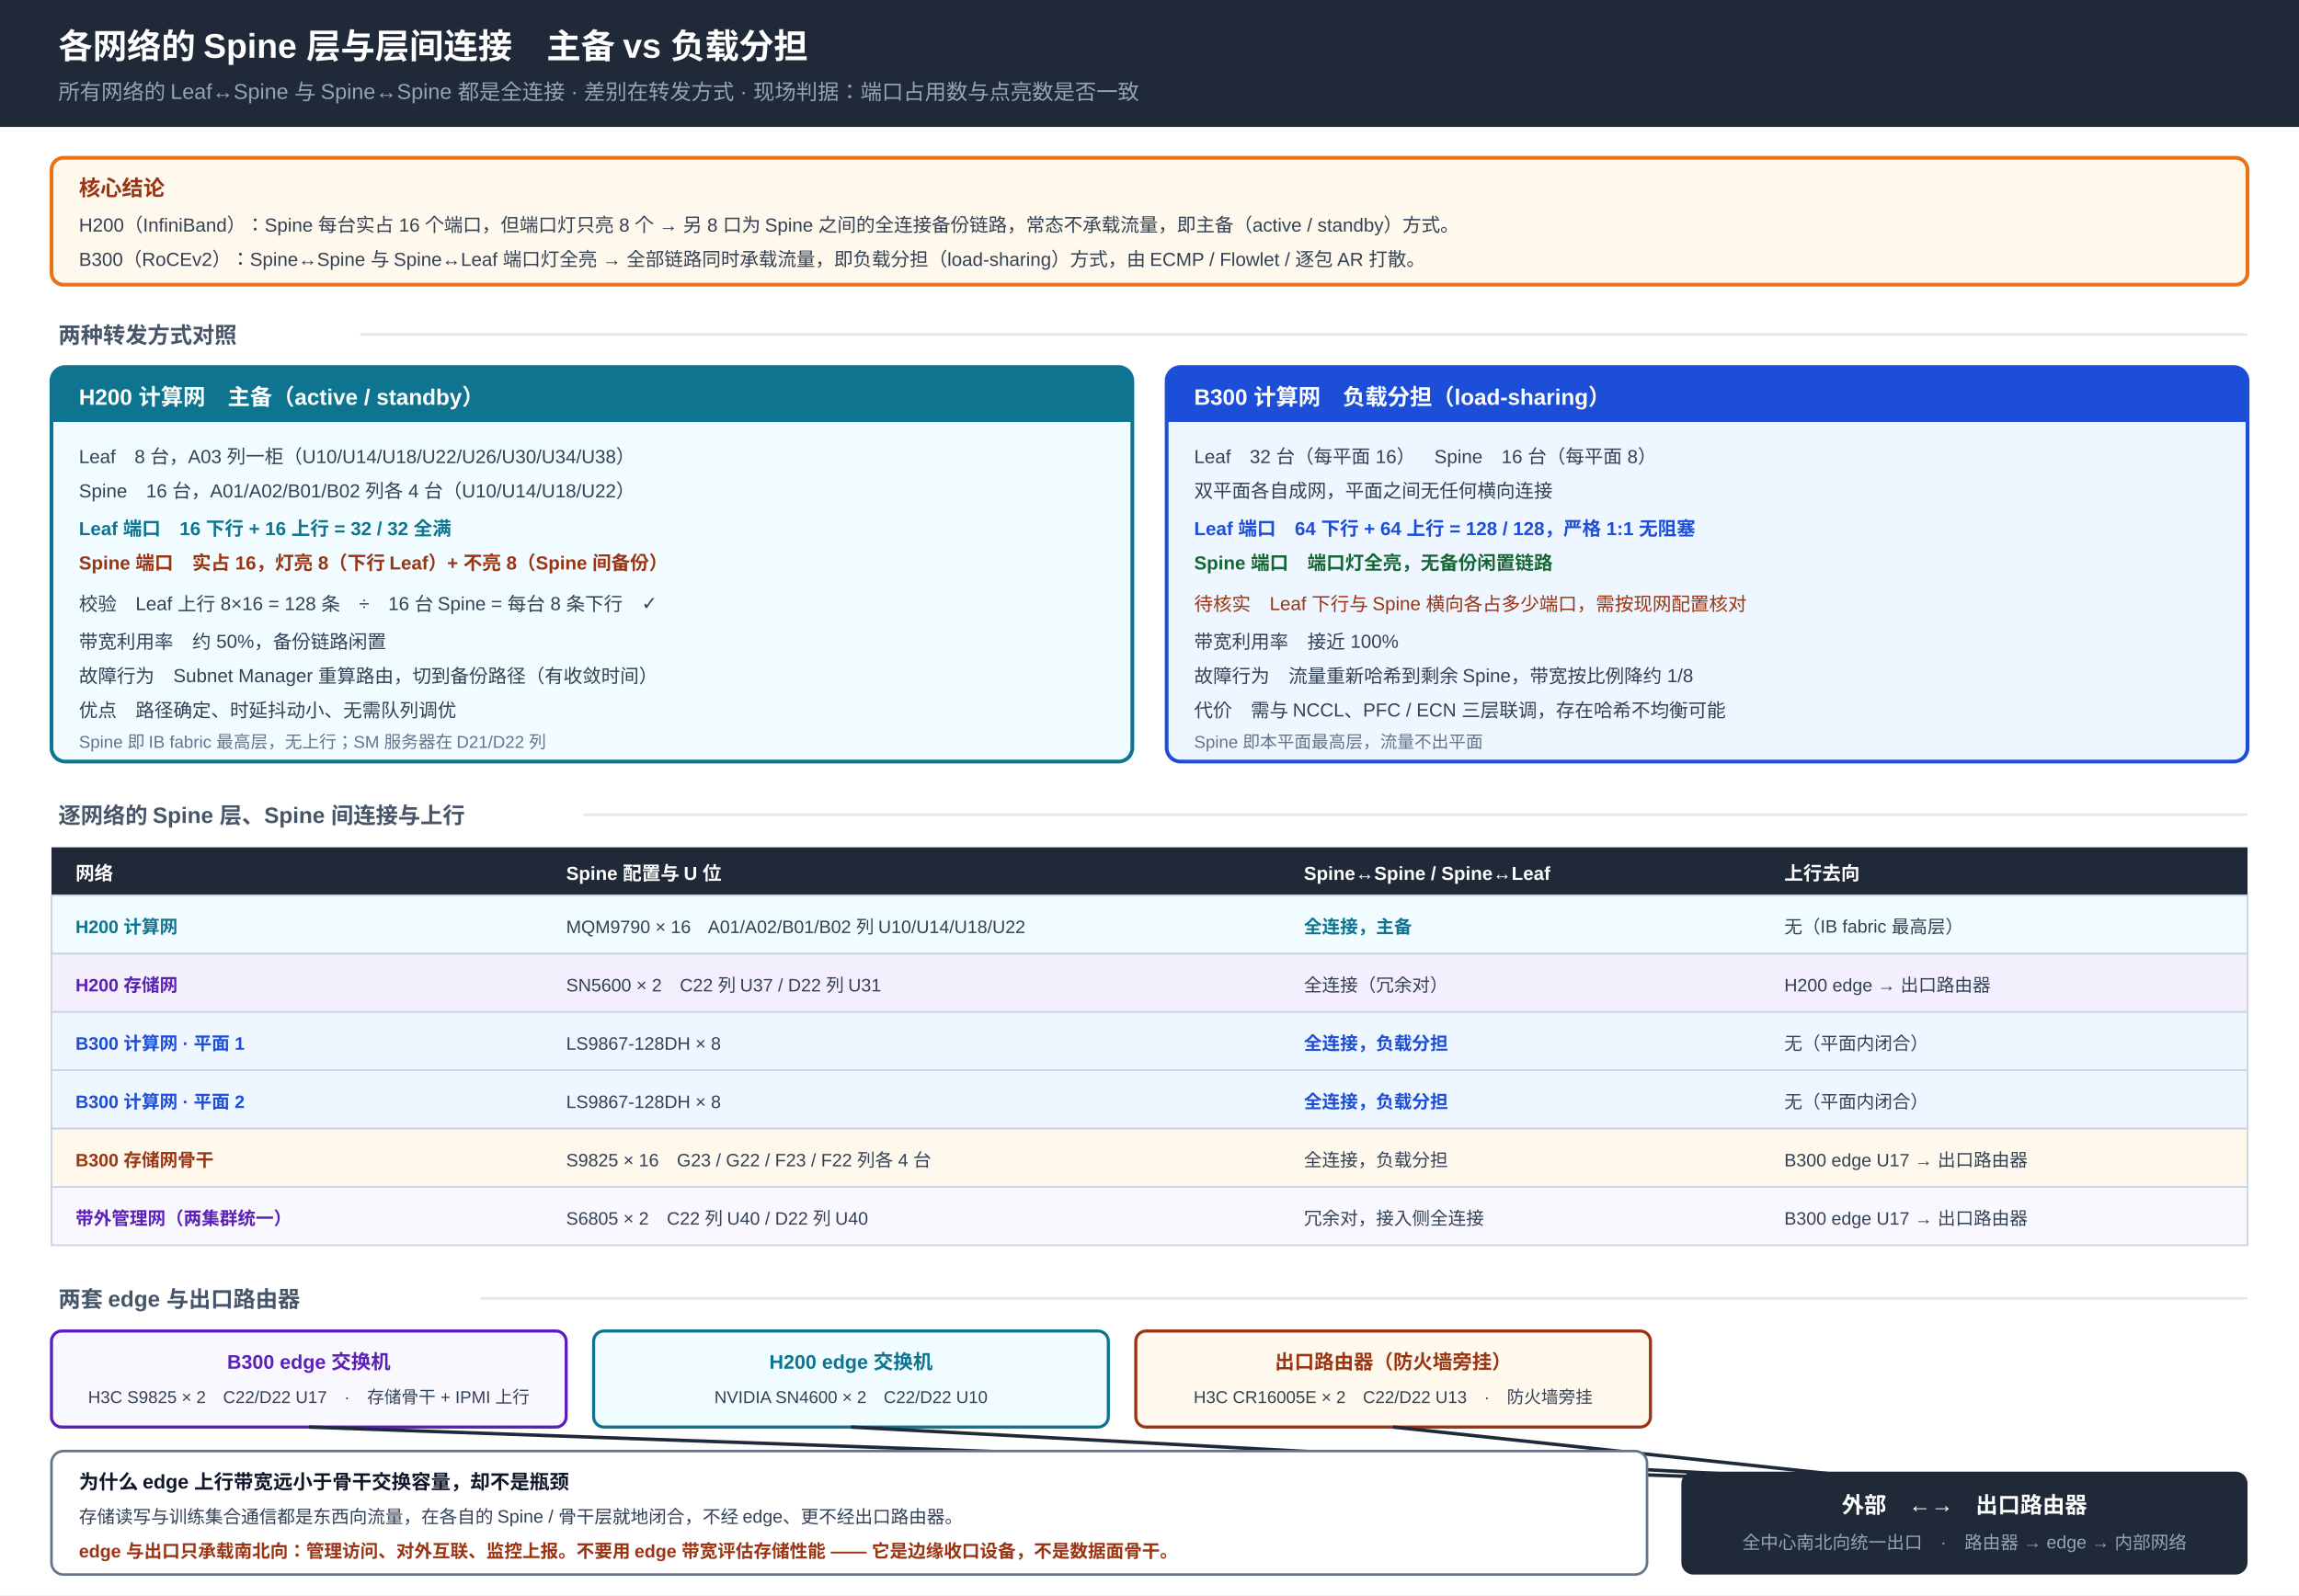
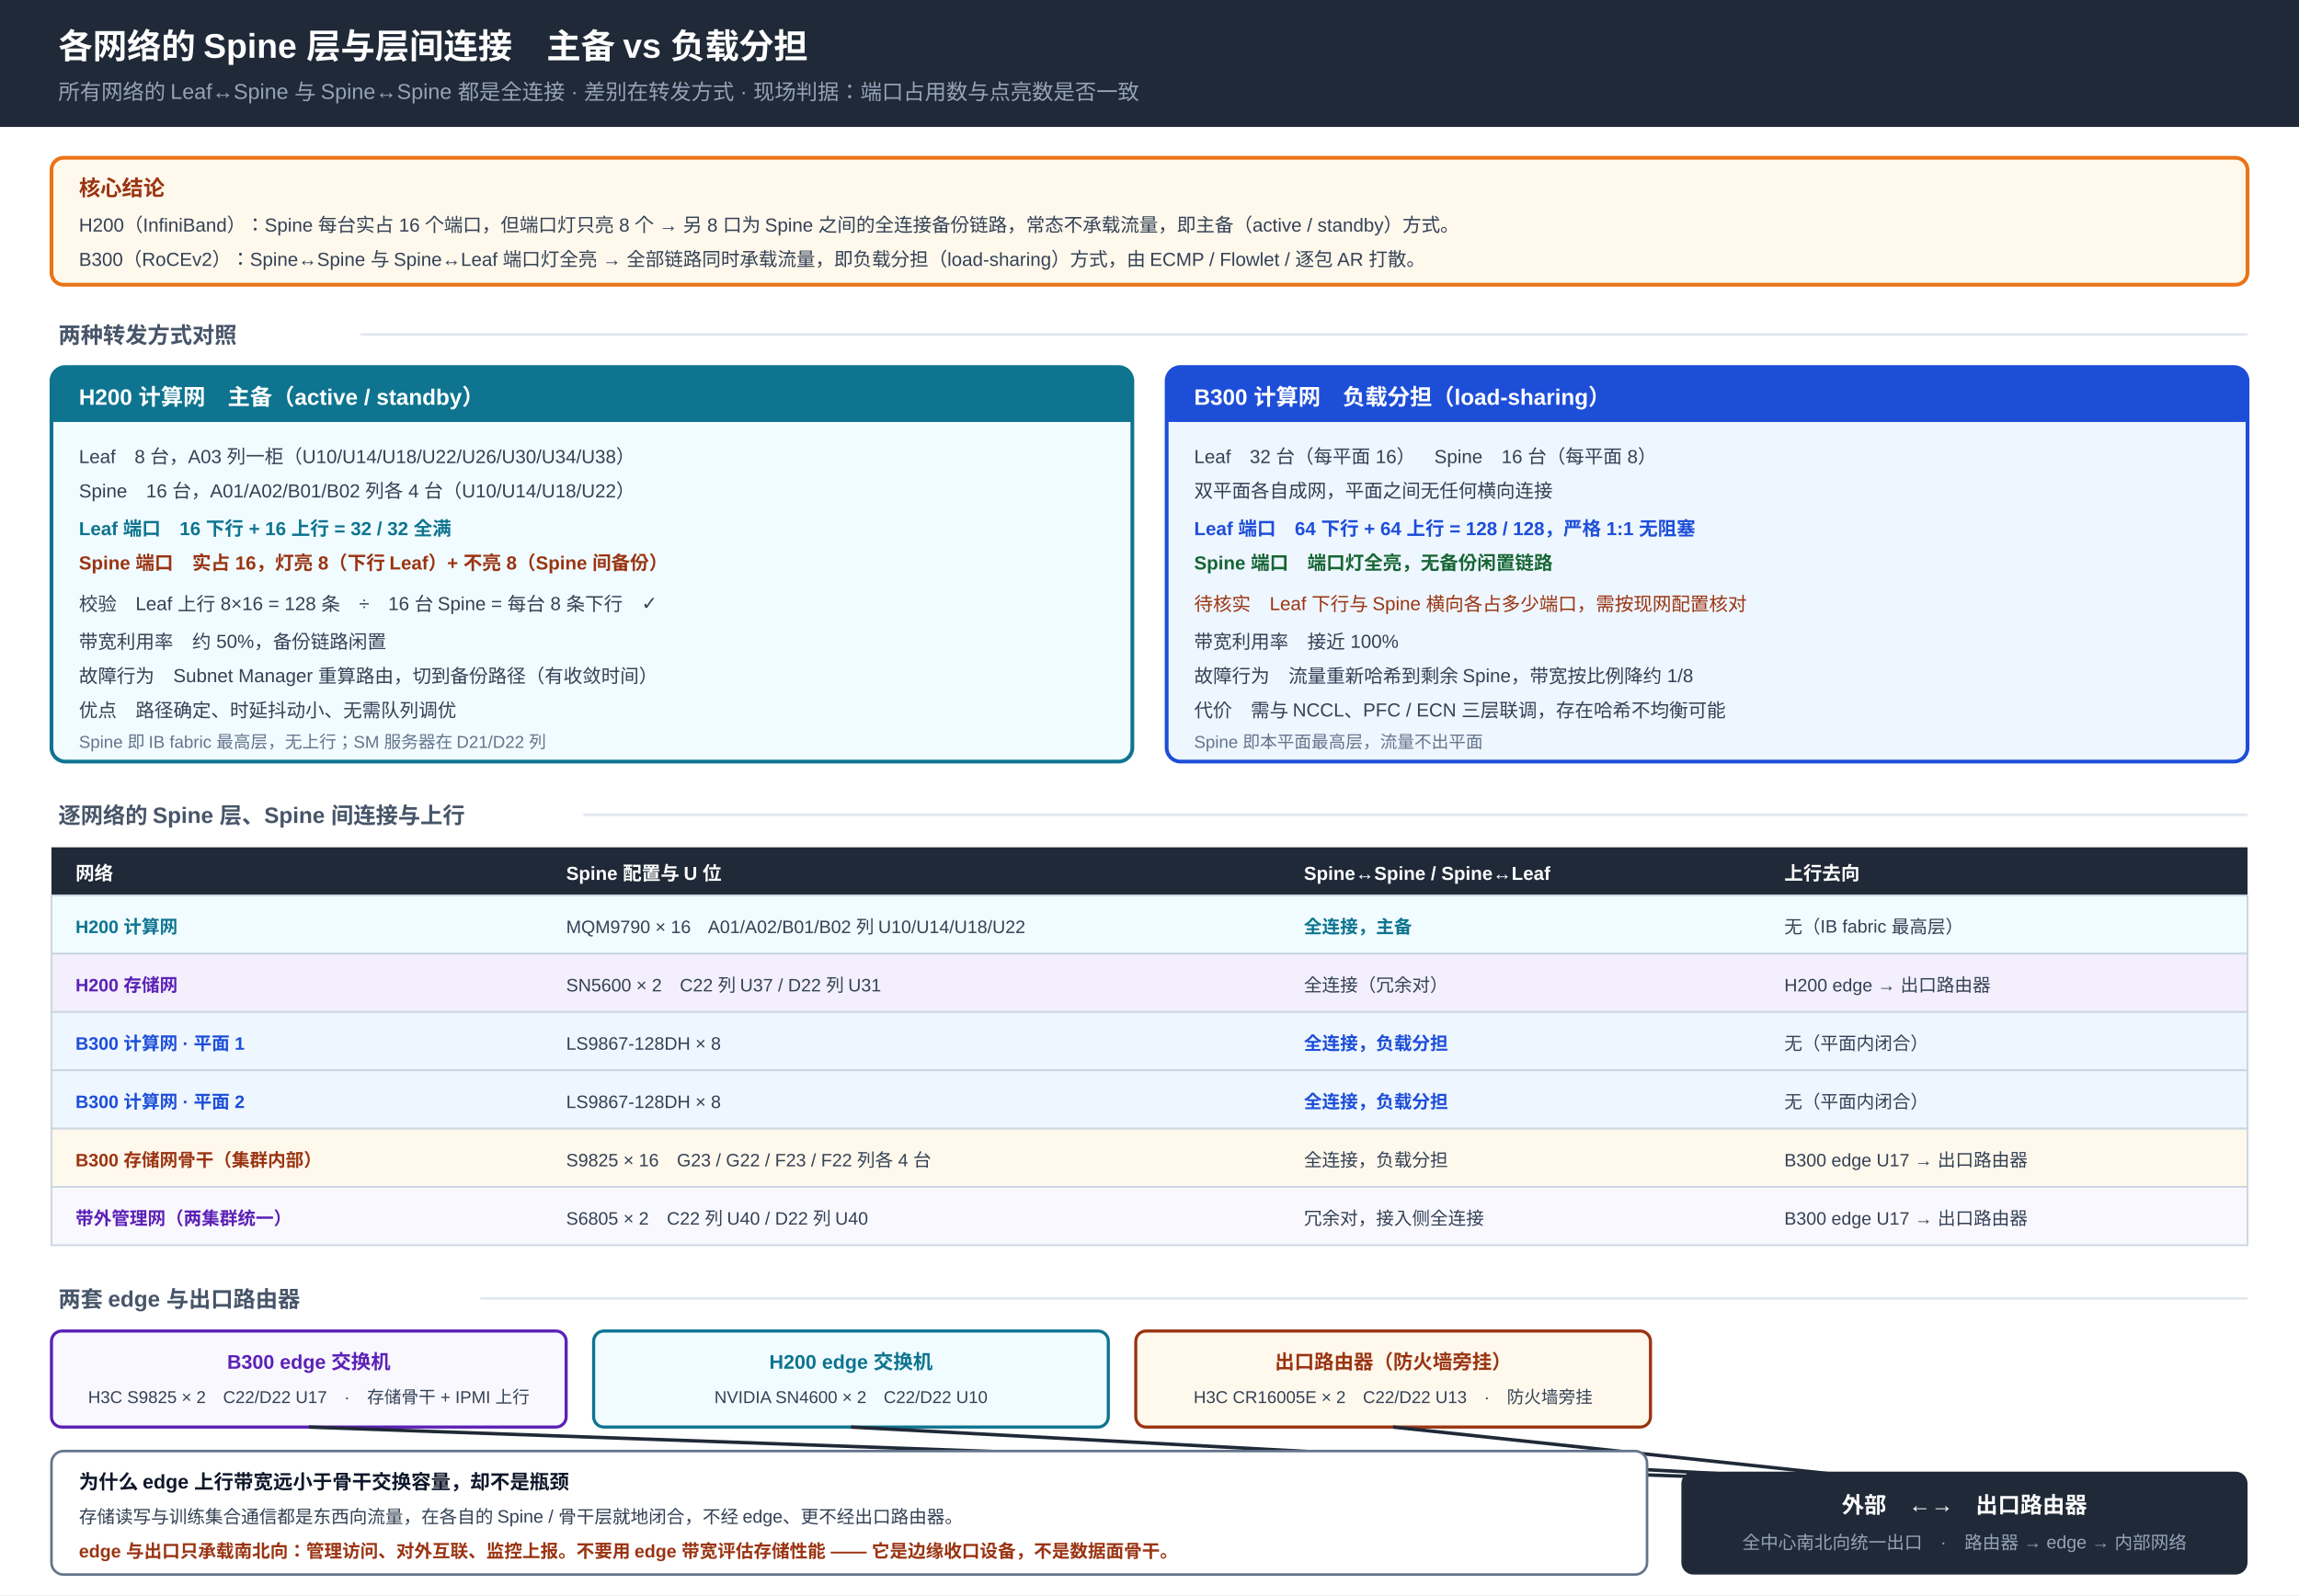
<svg xmlns="http://www.w3.org/2000/svg" viewBox="0 0 1340 930" font-family="Segoe UI, Arial, sans-serif">
  <rect x="0" y="0" width="1340" height="930" fill="#ffffff" />
  <rect x="0" y="0" width="1340" height="74" fill="#1f2937" />
  <text x="34" y="34" font-size="20" font-weight="700" fill="#ffffff">各网络的 Spine 层与层间连接　主备 vs 负载分担</text>
  <text x="34" y="58" font-size="12.5" fill="#94a3b8">所有网络的 Leaf↔Spine 与 Spine↔Spine 都是全连接 · 差别在转发方式 · 现场判据：端口占用数与点亮数是否一致</text>
  <rect x="30" y="92" width="1280" height="74" rx="7" fill="#fff8ec" stroke="#ea7317" stroke-width="2.2" />
  <text x="46" y="114" font-size="12.5" font-weight="700" fill="#9a3412">核心结论</text>
  <text x="46" y="135" font-size="11" fill="#334155">H200（InfiniBand）：Spine 每台实占 16 个端口，但端口灯只亮 8 个 → 另 8 口为 Spine 之间的全连接备份链路，常态不承载流量，即主备（active / standby）方式。</text>
  <text x="46" y="155" font-size="11" fill="#334155">B300（RoCEv2）：Spine↔Spine 与 Spine↔Leaf 端口灯全亮 → 全部链路同时承载流量，即负载分担（load-sharing）方式，由 ECMP / Flowlet / 逐包 AR 打散。</text>
  <text x="34" y="200" font-size="13" font-weight="700" fill="#475569">两种转发方式对照</text>
  <line x1="210" y1="195" x2="1310" y2="195" stroke="#e2e8f0" stroke-width="1.5" />
  <rect x="30" y="214" width="630" height="230" rx="8" fill="#f0fcff" stroke="#0e7490" stroke-width="2.2" />
  <rect x="30" y="214" width="630" height="32" rx="8" fill="#0e7490" />
  <rect x="30" y="236" width="630" height="10" fill="#0e7490" />
  <text x="46" y="236" font-size="13" font-weight="700" fill="#ffffff">H200 计算网　主备（active / standby）</text>
  <text x="46" y="270" font-size="11" fill="#334155">Leaf　8 台，A03 列一柜（U10/U14/U18/U22/U26/U30/U34/U38）</text>
  <text x="46" y="290" font-size="11" fill="#334155">Spine　16 台，A01/A02/B01/B02 列各 4 台（U10/U14/U18/U22）</text>
  <text x="46" y="312" font-size="11" font-weight="600" fill="#0e7490">Leaf 端口　16 下行 + 16 上行 = 32 / 32 全满</text>
  <text x="46" y="332" font-size="11" font-weight="600" fill="#9a3412">Spine 端口　实占 16，灯亮 8（下行 Leaf）+ 不亮 8（Spine 间备份）</text>
  <text x="46" y="356" font-size="11" fill="#334155">校验　Leaf 上行 8×16 = 128 条　÷　16 台 Spine = 每台 8 条下行　✓</text>
  <text x="46" y="378" font-size="11" fill="#334155">带宽利用率　约 50%，备份链路闲置</text>
  <text x="46" y="398" font-size="11" fill="#334155">故障行为　Subnet Manager 重算路由，切到备份路径（有收敛时间）</text>
  <text x="46" y="418" font-size="11" fill="#334155">优点　路径确定、时延抖动小、无需队列调优</text>
  <text x="46" y="436" font-size="10" fill="#64748b">Spine 即 IB fabric 最高层，无上行；SM 服务器在 D21/D22 列</text>
  <rect x="680" y="214" width="630" height="230" rx="8" fill="#eef6ff" stroke="#1d4ed8" stroke-width="2.2" />
  <rect x="680" y="214" width="630" height="32" rx="8" fill="#1d4ed8" />
  <rect x="680" y="236" width="630" height="10" fill="#1d4ed8" />
  <text x="696" y="236" font-size="13" font-weight="700" fill="#ffffff">B300 计算网　负载分担（load-sharing）</text>
  <text x="696" y="270" font-size="11" fill="#334155">Leaf　32 台（每平面 16）　Spine　16 台（每平面 8）</text>
  <text x="696" y="290" font-size="11" fill="#334155">双平面各自成网，平面之间无任何横向连接</text>
  <text x="696" y="312" font-size="11" font-weight="600" fill="#1d4ed8">Leaf 端口　64 下行 + 64 上行 = 128 / 128，严格 1:1 无阻塞</text>
  <text x="696" y="332" font-size="11" font-weight="600" fill="#166534">Spine 端口　端口灯全亮，无备份闲置链路</text>
  <text x="696" y="356" font-size="11" fill="#9a3412">待核实　Leaf 下行与 Spine 横向各占多少端口，需按现网配置核对</text>
  <text x="696" y="378" font-size="11" fill="#334155">带宽利用率　接近 100%</text>
  <text x="696" y="398" font-size="11" fill="#334155">故障行为　流量重新哈希到剩余 Spine，带宽按比例降约 1/8</text>
  <text x="696" y="418" font-size="11" fill="#334155">代价　需与 NCCL、PFC / ECN 三层联调，存在哈希不均衡可能</text>
  <text x="696" y="436" font-size="10" fill="#64748b">Spine 即本平面最高层，流量不出平面</text>
  <text x="34" y="480" font-size="13" font-weight="700" fill="#475569">逐网络的 Spine 层、Spine 间连接与上行</text>
  <line x1="340" y1="475" x2="1310" y2="475" stroke="#e2e8f0" stroke-width="1.5" />
  <rect x="30" y="494" width="1280" height="28" fill="#1f2937" />
  <text x="44" y="513" font-size="11" font-weight="700" fill="#ffffff">网络</text>
  <text x="330" y="513" font-size="11" font-weight="700" fill="#ffffff">Spine 配置与 U 位</text>
  <text x="760" y="513" font-size="11" font-weight="700" fill="#ffffff">Spine↔Spine / Spine↔Leaf</text>
  <text x="1040" y="513" font-size="11" font-weight="700" fill="#ffffff">上行去向</text>
  <rect x="30" y="522" width="1280" height="34" fill="#f0fcff" stroke="#cbd5e1" stroke-width="1" />
  <text x="44" y="544" font-size="10.5" font-weight="600" fill="#0e7490">H200 计算网</text>
  <text x="330" y="544" font-size="10.5" fill="#334155">MQM9790 × 16　A01/A02/B01/B02 列 U10/U14/U18/U22</text>
  <text x="760" y="544" font-size="10.5" font-weight="600" fill="#0e7490">全连接，主备</text>
  <text x="1040" y="544" font-size="10.5" fill="#334155">无（IB fabric 最高层）</text>
  <rect x="30" y="556" width="1280" height="34" fill="#f3effc" stroke="#cbd5e1" stroke-width="1" />
  <text x="44" y="578" font-size="10.5" font-weight="600" fill="#5b21b6">H200 存储网</text>
  <text x="330" y="578" font-size="10.5" fill="#334155">SN5600 × 2　C22 列 U37 / D22 列 U31</text>
  <text x="760" y="578" font-size="10.5" fill="#334155">全连接（冗余对）</text>
  <text x="1040" y="578" font-size="10.5" fill="#334155">H200 edge → 出口路由器</text>
  <rect x="30" y="590" width="1280" height="34" fill="#eef6ff" stroke="#cbd5e1" stroke-width="1" />
  <text x="44" y="612" font-size="10.5" font-weight="600" fill="#1d4ed8">B300 计算网 · 平面 1</text>
  <text x="330" y="612" font-size="10.5" fill="#334155">LS9867-128DH × 8</text>
  <text x="760" y="612" font-size="10.5" font-weight="600" fill="#1d4ed8">全连接，负载分担</text>
  <text x="1040" y="612" font-size="10.5" fill="#334155">无（平面内闭合）</text>
  <rect x="30" y="624" width="1280" height="34" fill="#eef6ff" stroke="#cbd5e1" stroke-width="1" />
  <text x="44" y="646" font-size="10.5" font-weight="600" fill="#1d4ed8">B300 计算网 · 平面 2</text>
  <text x="330" y="646" font-size="10.5" fill="#334155">LS9867-128DH × 8</text>
  <text x="760" y="646" font-size="10.5" font-weight="600" fill="#1d4ed8">全连接，负载分担</text>
  <text x="1040" y="646" font-size="10.5" fill="#334155">无（平面内闭合）</text>
  <rect x="30" y="658" width="1280" height="34" fill="#fff8ec" stroke="#cbd5e1" stroke-width="1" />
-   <text x="44" y="680" font-size="10.5" font-weight="600" fill="#9a3412">B300 存储网骨干</text>
+   <text x="44" y="680" font-size="10.5" font-weight="600" fill="#9a3412">B300 存储网骨干（集群内部）</text>
  <text x="330" y="680" font-size="10.5" fill="#334155">S9825 × 16　G23 / G22 / F23 / F22 列各 4 台</text>
  <text x="760" y="680" font-size="10.5" fill="#334155">全连接，负载分担</text>
  <text x="1040" y="680" font-size="10.5" fill="#334155">B300 edge U17 → 出口路由器</text>
  <rect x="30" y="692" width="1280" height="34" fill="#faf8ff" stroke="#cbd5e1" stroke-width="1" />
  <text x="44" y="714" font-size="10.5" font-weight="600" fill="#5b21b6">带外管理网（两集群统一）</text>
  <text x="330" y="714" font-size="10.5" fill="#334155">S6805 × 2　C22 列 U40 / D22 列 U40</text>
  <text x="760" y="714" font-size="10.5" fill="#334155">冗余对，接入侧全连接</text>
  <text x="1040" y="714" font-size="10.5" fill="#334155">B300 edge U17 → 出口路由器</text>
  <text x="34" y="762" font-size="13" font-weight="700" fill="#475569">两套 edge 与出口路由器</text>
  <line x1="280" y1="757" x2="1310" y2="757" stroke="#e2e8f0" stroke-width="1.5" />
  <rect x="30" y="776" width="300" height="56" rx="6" fill="#faf8ff" stroke="#5b21b6" stroke-width="1.8" />
  <text x="180" y="798" font-size="11.5" font-weight="700" fill="#5b21b6" text-anchor="middle">B300 edge 交换机</text>
  <text x="180" y="818" font-size="10" fill="#334155" text-anchor="middle">H3C S9825 × 2　C22/D22 U17　·　存储骨干 + IPMI 上行</text>
  <rect x="346" y="776" width="300" height="56" rx="6" fill="#f0fcff" stroke="#0e7490" stroke-width="1.8" />
  <text x="496" y="798" font-size="11.5" font-weight="700" fill="#0e7490" text-anchor="middle">H200 edge 交换机</text>
  <text x="496" y="818" font-size="10" fill="#334155" text-anchor="middle">NVIDIA SN4600 × 2　C22/D22 U10</text>
  <rect x="662" y="776" width="300" height="56" rx="6" fill="#fff8ec" stroke="#9a3412" stroke-width="1.8" />
  <text x="812" y="798" font-size="11.5" font-weight="700" fill="#9a3412" text-anchor="middle">出口路由器（防火墙旁挂）</text>
  <text x="812" y="818" font-size="10" fill="#334155" text-anchor="middle">H3C CR16005E × 2　C22/D22 U13　·　防火墙旁挂</text>
  <line x1="180" y1="832" x2="1130" y2="866" stroke="#1f2937" stroke-width="2" />
  <line x1="496" y1="832" x2="1130" y2="866" stroke="#1f2937" stroke-width="2" />
  <line x1="812" y1="832" x2="1130" y2="866" stroke="#1f2937" stroke-width="2" />
  <rect x="980" y="858" width="330" height="60" rx="7" fill="#1f2937" />
  <text x="1145" y="882" font-size="13" font-weight="700" fill="#ffffff" text-anchor="middle">外部　←→　出口路由器</text>
  <text x="1145" y="903" font-size="10.5" fill="#94a3b8" text-anchor="middle">全中心南北向统一出口　·　路由器 → edge → 内部网络</text>
  <rect x="30" y="846" width="930" height="72" rx="7" fill="#ffffff" stroke="#64748b" stroke-width="1.5" />
  <text x="46" y="868" font-size="11.5" font-weight="700" fill="#0f172a">为什么 edge 上行带宽远小于骨干交换容量，却不是瓶颈</text>
  <text x="46" y="888" font-size="10.5" fill="#334155">存储读写与训练集合通信都是东西向流量，在各自的 Spine / 骨干层就地闭合，不经 edge、更不经出口路由器。</text>
  <text x="46" y="908" font-size="10.5" font-weight="600" fill="#9a3412">edge 与出口只承载南北向：管理访问、对外互联、监控上报。不要用 edge 带宽评估存储性能 —— 它是边缘收口设备，不是数据面骨干。</text>
</svg>
